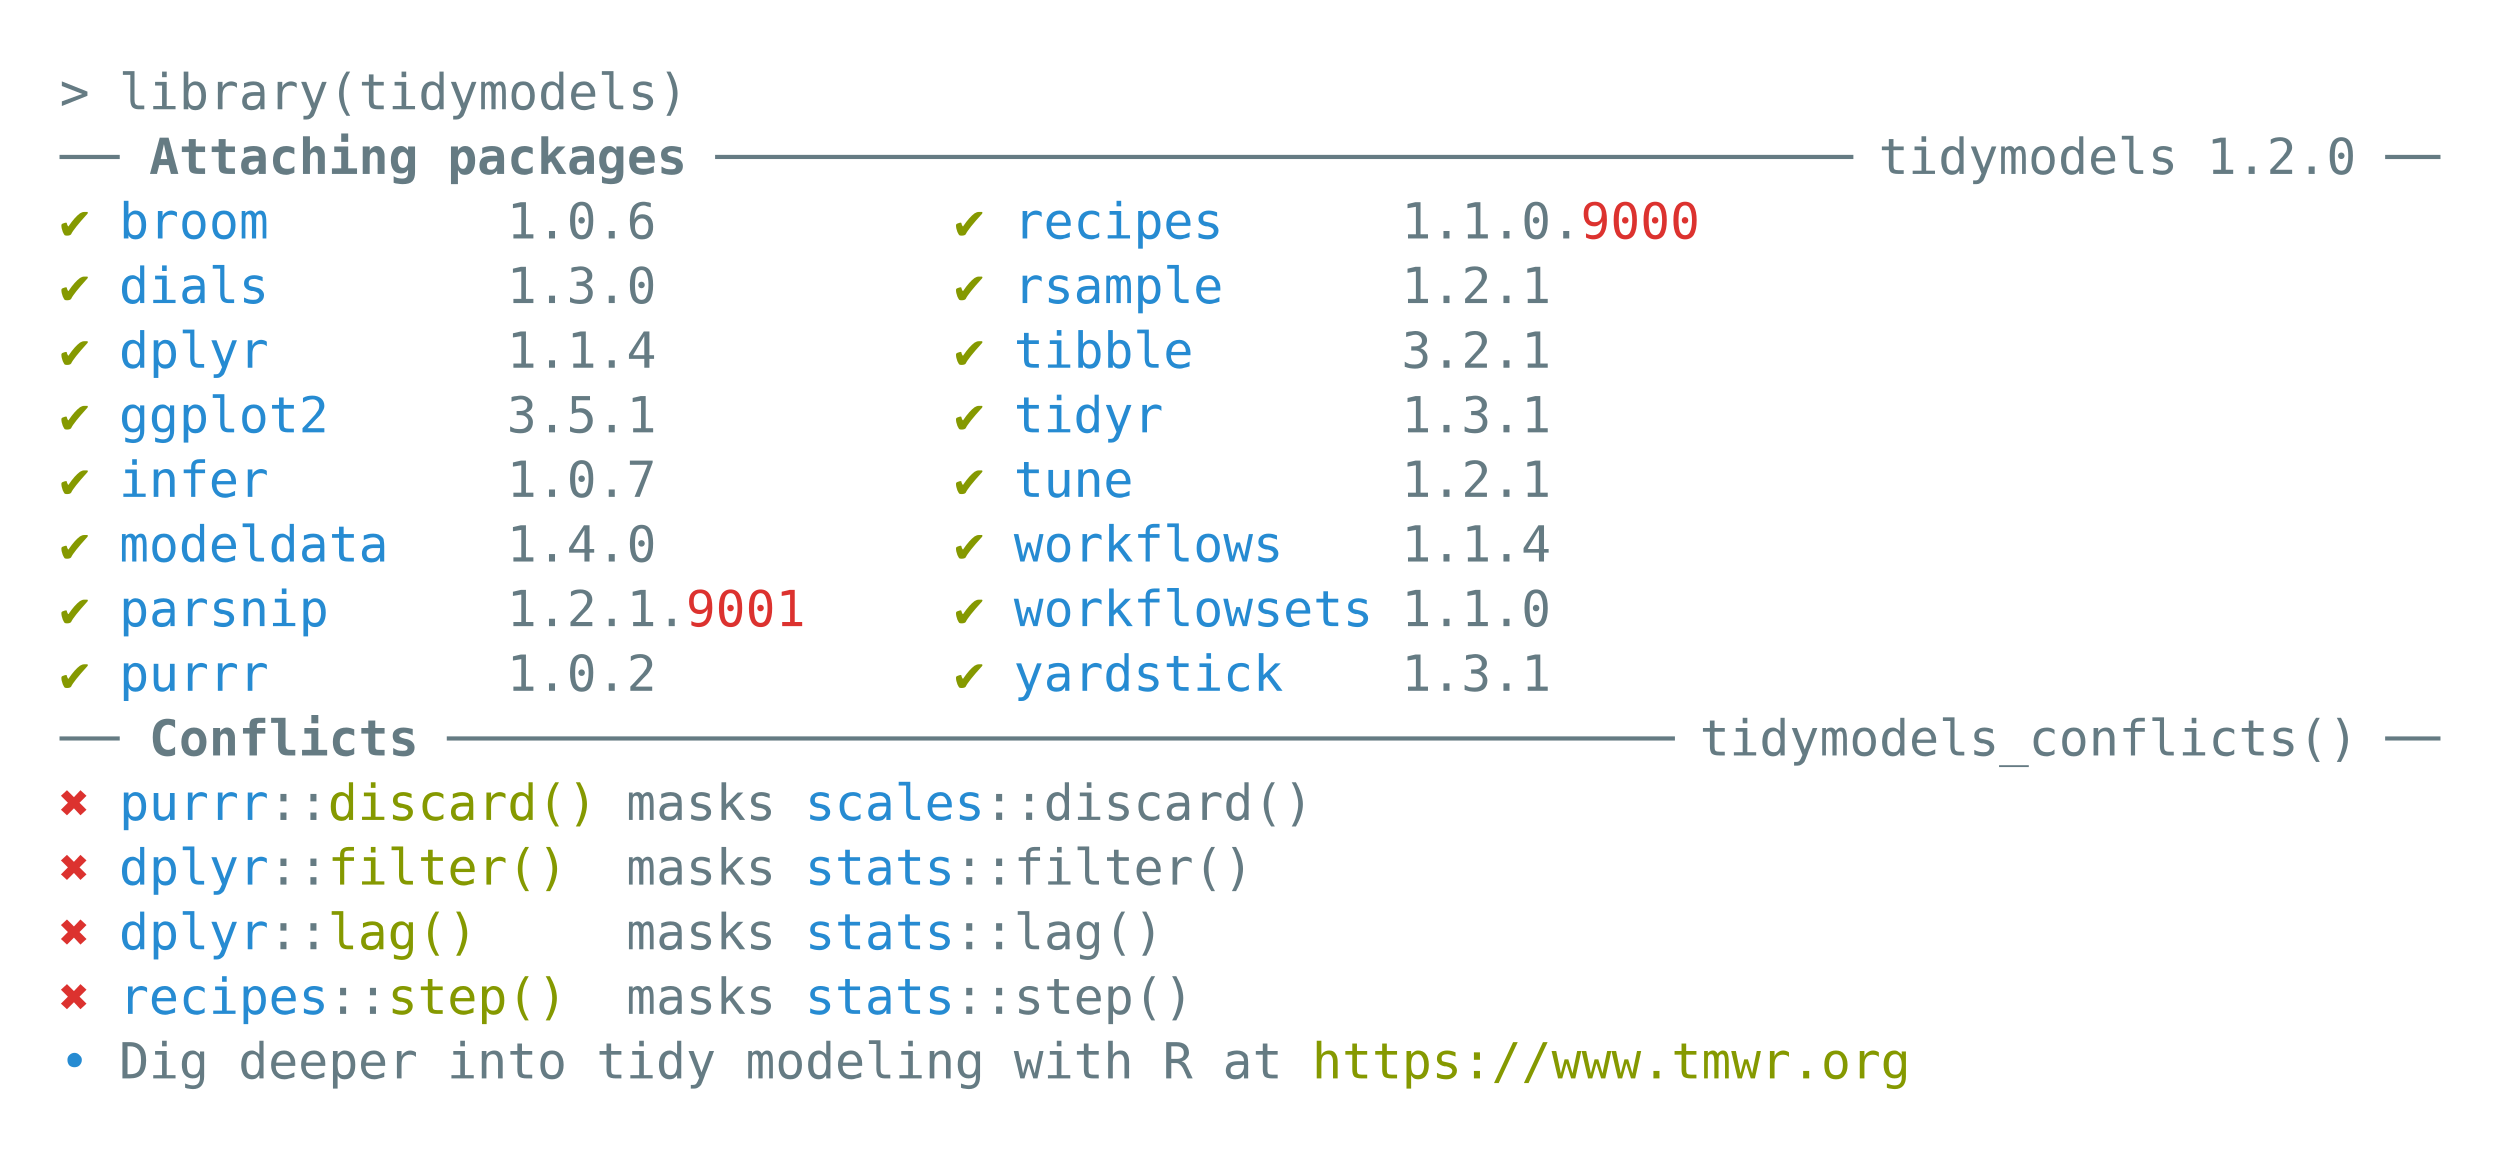
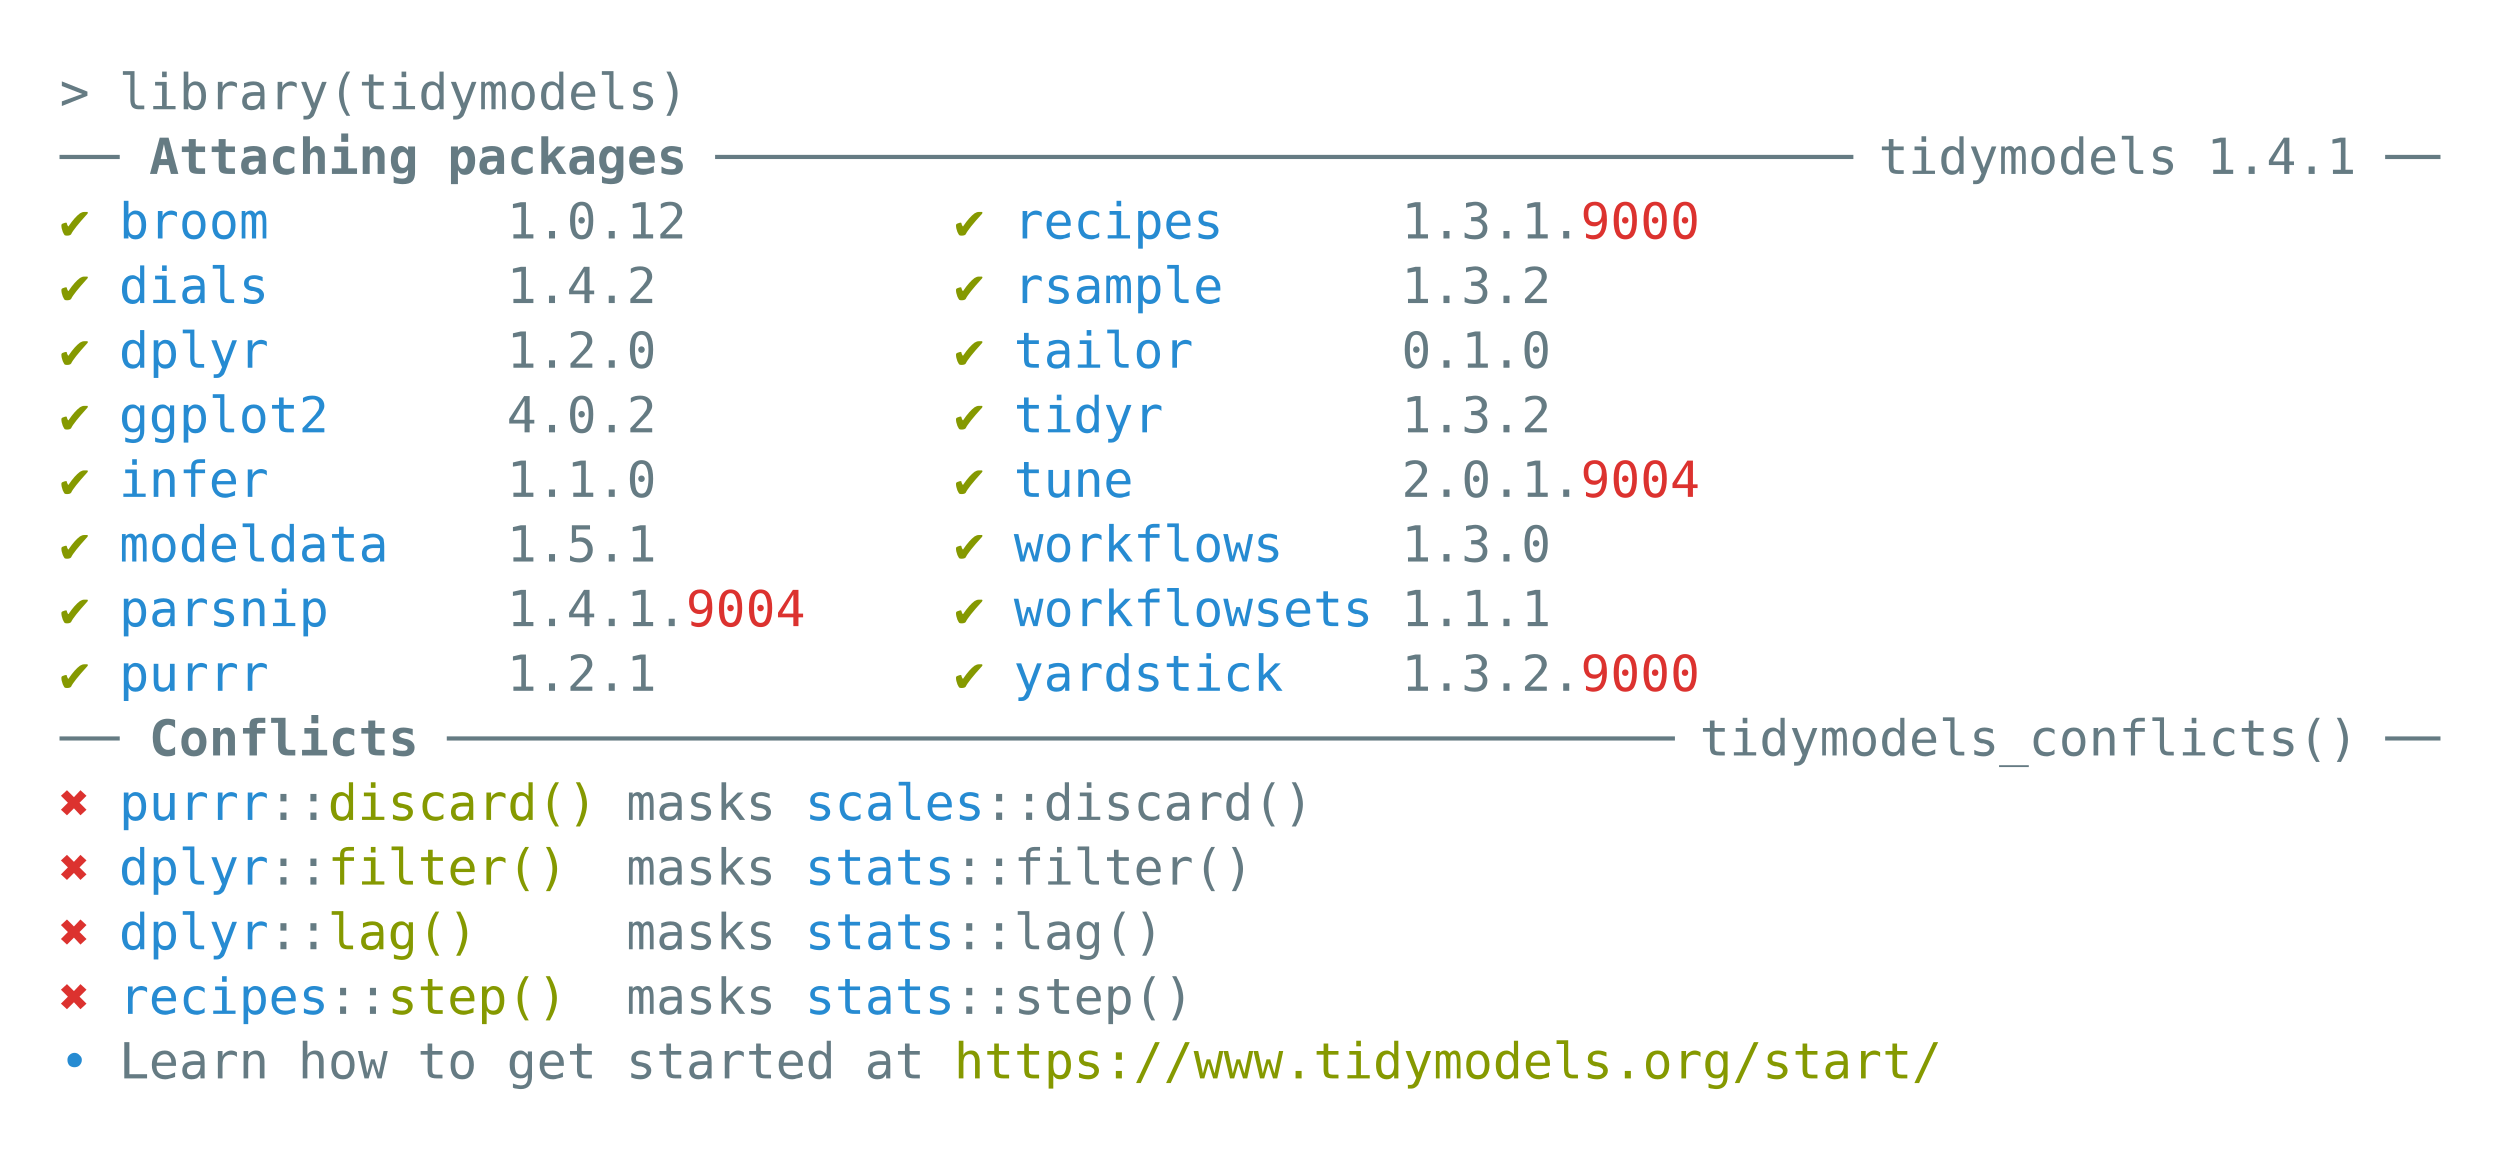
<svg xmlns="http://www.w3.org/2000/svg" xmlns:xlink="http://www.w3.org/1999/xlink" width="840" height="387.36">
  <rect width="840" height="387.36" rx="0" ry="0" class="a" />
  <svg height="347.36" viewBox="0 0 80 34.736" width="800" x="20" y="20">
    <style>.a{fill:rgb(255,255,255)}.b{font-family:'Fira Code',Monaco,Consolas,Menlo,'Bitstream Vera Sans Mono','Powerline Symbols',monospace}.c{fill:transparent}.d{fill:rgb(101,123,131);white-space:pre}.e{fill:rgb(101,123,131);font-weight:bold;white-space:pre}.f{fill:rgb(133,153,0);white-space:pre}.g{fill:rgb(38,139,210);white-space:pre}.h{fill:rgb(220,50,47);white-space:pre}</style>
    <g font-family="'Fira Code',Monaco,Consolas,Menlo,'Bitstream Vera Sans Mono','Powerline Symbols',monospace" font-size="1.67" class="b">
      <defs>
        <symbol id="a">
          <rect height="16" width="80" x="0" y="0" class="c" />
        </symbol>
      </defs>
      <rect height="34.736" width="80" class="a" />
      <svg x="0" y="0" width="80">
        <svg x="0">
          <use xlink:href="#a" />
          <text font-size="1.67" x="0" y="1.67" class="d">&gt;</text>
          <text font-size="1.67" x="2.004" y="1.67" class="d">library(tidymodels)</text>
          <text font-size="1.67" x="0" y="3.841" class="d">──</text>
          <text font-size="1.67" x="3.006" y="3.841" class="e">Attaching</text>
          <text font-size="1.67" x="13.026" y="3.841" class="e">packages</text>
          <text font-size="1.67" x="22.044" y="3.841" class="d">──────────────────────────────────────</text>
          <text font-size="1.67" x="61.122" y="3.841" class="d">tidymodels</text>
-           <text font-size="1.67" x="72.144" y="3.841" class="d">1.2.0</text>
+           <text font-size="1.67" x="72.144" y="3.841" class="d">1.4.1</text>
          <text font-size="1.67" x="78.156" y="3.841" class="d">──</text>
          <text font-size="1.67" x="0" y="6.012" class="f">✔</text>
          <text font-size="1.67" x="2.004" y="6.012" class="g">broom</text>
-           <text font-size="1.67" x="15.03" y="6.012" class="d">1.0.6</text>
+           <text font-size="1.67" x="15.03" y="6.012" class="d">1.0.12</text>
          <text font-size="1.67" x="30.06" y="6.012" class="f">✔</text>
          <text font-size="1.67" x="32.064" y="6.012" class="g">recipes</text>
-           <text font-size="1.67" x="45.09" y="6.012" class="d">1.1.0.</text>
+           <text font-size="1.67" x="45.09" y="6.012" class="d">1.3.1.</text>
          <text font-size="1.67" x="51.102" y="6.012" class="h">9000</text>
          <text font-size="1.67" x="0" y="8.183" class="f">✔</text>
          <text font-size="1.67" x="2.004" y="8.183" class="g">dials</text>
-           <text font-size="1.67" x="15.03" y="8.183" class="d">1.3.0</text>
+           <text font-size="1.67" x="15.03" y="8.183" class="d">1.4.2</text>
          <text font-size="1.67" x="30.06" y="8.183" class="f">✔</text>
          <text font-size="1.67" x="32.064" y="8.183" class="g">rsample</text>
-           <text font-size="1.67" x="45.09" y="8.183" class="d">1.2.1</text>
+           <text font-size="1.67" x="45.09" y="8.183" class="d">1.3.2</text>
          <text font-size="1.67" x="0" y="10.354" class="f">✔</text>
          <text font-size="1.67" x="2.004" y="10.354" class="g">dplyr</text>
-           <text font-size="1.67" x="15.03" y="10.354" class="d">1.1.4</text>
+           <text font-size="1.67" x="15.03" y="10.354" class="d">1.2.0</text>
          <text font-size="1.67" x="30.06" y="10.354" class="f">✔</text>
-           <text font-size="1.67" x="32.064" y="10.354" class="g">tibble</text>
-           <text font-size="1.67" x="45.09" y="10.354" class="d">3.2.1</text>
+           <text font-size="1.67" x="32.064" y="10.354" class="g">tailor</text>
+           <text font-size="1.67" x="45.09" y="10.354" class="d">0.1.0</text>
          <text font-size="1.67" x="0" y="12.525" class="f">✔</text>
          <text font-size="1.67" x="2.004" y="12.525" class="g">ggplot2</text>
-           <text font-size="1.67" x="15.03" y="12.525" class="d">3.5.1</text>
+           <text font-size="1.67" x="15.03" y="12.525" class="d">4.0.2</text>
          <text font-size="1.67" x="30.06" y="12.525" class="f">✔</text>
          <text font-size="1.67" x="32.064" y="12.525" class="g">tidyr</text>
-           <text font-size="1.67" x="45.09" y="12.525" class="d">1.3.1</text>
+           <text font-size="1.67" x="45.09" y="12.525" class="d">1.3.2</text>
          <text font-size="1.67" x="0" y="14.696" class="f">✔</text>
          <text font-size="1.67" x="2.004" y="14.696" class="g">infer</text>
-           <text font-size="1.67" x="15.03" y="14.696" class="d">1.0.7</text>
+           <text font-size="1.67" x="15.03" y="14.696" class="d">1.1.0</text>
          <text font-size="1.67" x="30.06" y="14.696" class="f">✔</text>
          <text font-size="1.67" x="32.064" y="14.696" class="g">tune</text>
-           <text font-size="1.67" x="45.09" y="14.696" class="d">1.2.1</text>
+           <text font-size="1.67" x="45.09" y="14.696" class="d">2.0.1.</text>
+           <text font-size="1.67" x="51.102" y="14.696" class="h">9004</text>
          <text font-size="1.67" x="0" y="16.867" class="f">✔</text>
          <text font-size="1.67" x="2.004" y="16.867" class="g">modeldata</text>
-           <text font-size="1.67" x="15.03" y="16.867" class="d">1.4.0</text>
+           <text font-size="1.67" x="15.03" y="16.867" class="d">1.5.1</text>
          <text font-size="1.67" x="30.06" y="16.867" class="f">✔</text>
          <text font-size="1.67" x="32.064" y="16.867" class="g">workflows</text>
-           <text font-size="1.67" x="45.09" y="16.867" class="d">1.1.4</text>
+           <text font-size="1.67" x="45.09" y="16.867" class="d">1.3.0</text>
          <text font-size="1.67" x="0" y="19.038" class="f">✔</text>
          <text font-size="1.67" x="2.004" y="19.038" class="g">parsnip</text>
-           <text font-size="1.67" x="15.03" y="19.038" class="d">1.2.1.</text>
-           <text font-size="1.67" x="21.042" y="19.038" class="h">9001</text>
+           <text font-size="1.67" x="15.03" y="19.038" class="d">1.4.1.</text>
+           <text font-size="1.67" x="21.042" y="19.038" class="h">9004</text>
          <text font-size="1.67" x="30.06" y="19.038" class="f">✔</text>
          <text font-size="1.67" x="32.064" y="19.038" class="g">workflowsets</text>
-           <text font-size="1.67" x="45.09" y="19.038" class="d">1.1.0</text>
+           <text font-size="1.67" x="45.09" y="19.038" class="d">1.1.1</text>
          <text font-size="1.67" x="0" y="21.209" class="f">✔</text>
          <text font-size="1.67" x="2.004" y="21.209" class="g">purrr</text>
-           <text font-size="1.67" x="15.03" y="21.209" class="d">1.0.2</text>
+           <text font-size="1.67" x="15.03" y="21.209" class="d">1.2.1</text>
          <text font-size="1.67" x="30.06" y="21.209" class="f">✔</text>
          <text font-size="1.67" x="32.064" y="21.209" class="g">yardstick</text>
-           <text font-size="1.67" x="45.09" y="21.209" class="d">1.3.1</text>
+           <text font-size="1.67" x="45.09" y="21.209" class="d">1.3.2.</text>
+           <text font-size="1.67" x="51.102" y="21.209" class="h">9000</text>
          <text font-size="1.67" x="0" y="23.38" class="d">──</text>
          <text font-size="1.67" x="3.006" y="23.38" class="e">Conflicts</text>
          <text font-size="1.67" x="13.026" y="23.38" class="d">─────────────────────────────────────────</text>
          <text font-size="1.67" x="55.11" y="23.38" class="d">tidymodels_conflicts()</text>
          <text font-size="1.67" x="78.156" y="23.38" class="d">──</text>
          <text font-size="1.67" x="0" y="25.551" class="h">✖</text>
          <text font-size="1.67" x="2.004" y="25.551" class="g">purrr</text>
          <text font-size="1.67" x="7.014" y="25.551" class="d">::</text>
          <text font-size="1.67" x="9.018" y="25.551" class="f">discard()</text>
          <text font-size="1.67" x="19.038" y="25.551" class="d">masks</text>
          <text font-size="1.67" x="25.05" y="25.551" class="g">scales</text>
          <text font-size="1.67" x="31.062" y="25.551" class="d">::discard()</text>
          <text font-size="1.67" x="0" y="27.722" class="h">✖</text>
          <text font-size="1.67" x="2.004" y="27.722" class="g">dplyr</text>
          <text font-size="1.67" x="7.014" y="27.722" class="d">::</text>
          <text font-size="1.67" x="9.018" y="27.722" class="f">filter()</text>
          <text font-size="1.67" x="19.038" y="27.722" class="d">masks</text>
          <text font-size="1.67" x="25.05" y="27.722" class="g">stats</text>
          <text font-size="1.67" x="30.06" y="27.722" class="d">::filter()</text>
          <text font-size="1.67" x="0" y="29.893" class="h">✖</text>
          <text font-size="1.67" x="2.004" y="29.893" class="g">dplyr</text>
          <text font-size="1.67" x="7.014" y="29.893" class="d">::</text>
          <text font-size="1.67" x="9.018" y="29.893" class="f">lag()</text>
          <text font-size="1.67" x="19.038" y="29.893" class="d">masks</text>
          <text font-size="1.67" x="25.05" y="29.893" class="g">stats</text>
          <text font-size="1.67" x="30.06" y="29.893" class="d">::lag()</text>
          <text font-size="1.67" x="0" y="32.064" class="h">✖</text>
          <text font-size="1.67" x="2.004" y="32.064" class="g">recipes</text>
          <text font-size="1.67" x="9.018" y="32.064" class="d">::</text>
          <text font-size="1.67" x="11.022" y="32.064" class="f">step()</text>
          <text font-size="1.67" x="19.038" y="32.064" class="d">masks</text>
          <text font-size="1.67" x="25.05" y="32.064" class="g">stats</text>
          <text font-size="1.67" x="30.06" y="32.064" class="d">::step()</text>
          <text font-size="1.67" x="0" y="34.235" class="g">•</text>
-           <text font-size="1.67" x="2.004" y="34.235" class="d">Dig</text>
-           <text font-size="1.67" x="6.012" y="34.235" class="d">deeper</text>
-           <text font-size="1.67" x="13.026" y="34.235" class="d">into</text>
-           <text font-size="1.67" x="18.036" y="34.235" class="d">tidy</text>
-           <text font-size="1.67" x="23.046" y="34.235" class="d">modeling</text>
-           <text font-size="1.67" x="32.064" y="34.235" class="d">with</text>
-           <text font-size="1.67" x="37.074" y="34.235" class="d">R</text>
-           <text font-size="1.67" x="39.078" y="34.235" class="d">at</text>
-           <text font-size="1.67" x="42.084" y="34.235" class="f">https://www.tmwr.org</text>
+           <text font-size="1.67" x="2.004" y="34.235" class="d">Learn</text>
+           <text font-size="1.67" x="8.016" y="34.235" class="d">how</text>
+           <text font-size="1.67" x="12.024" y="34.235" class="d">to</text>
+           <text font-size="1.67" x="15.03" y="34.235" class="d">get</text>
+           <text font-size="1.67" x="19.038" y="34.235" class="d">started</text>
+           <text font-size="1.67" x="27.054" y="34.235" class="d">at</text>
+           <text font-size="1.67" x="30.06" y="34.235" class="f">https://www.tidymodels.org/start/</text>
        </svg>
      </svg>
    </g>
  </svg>
</svg>
